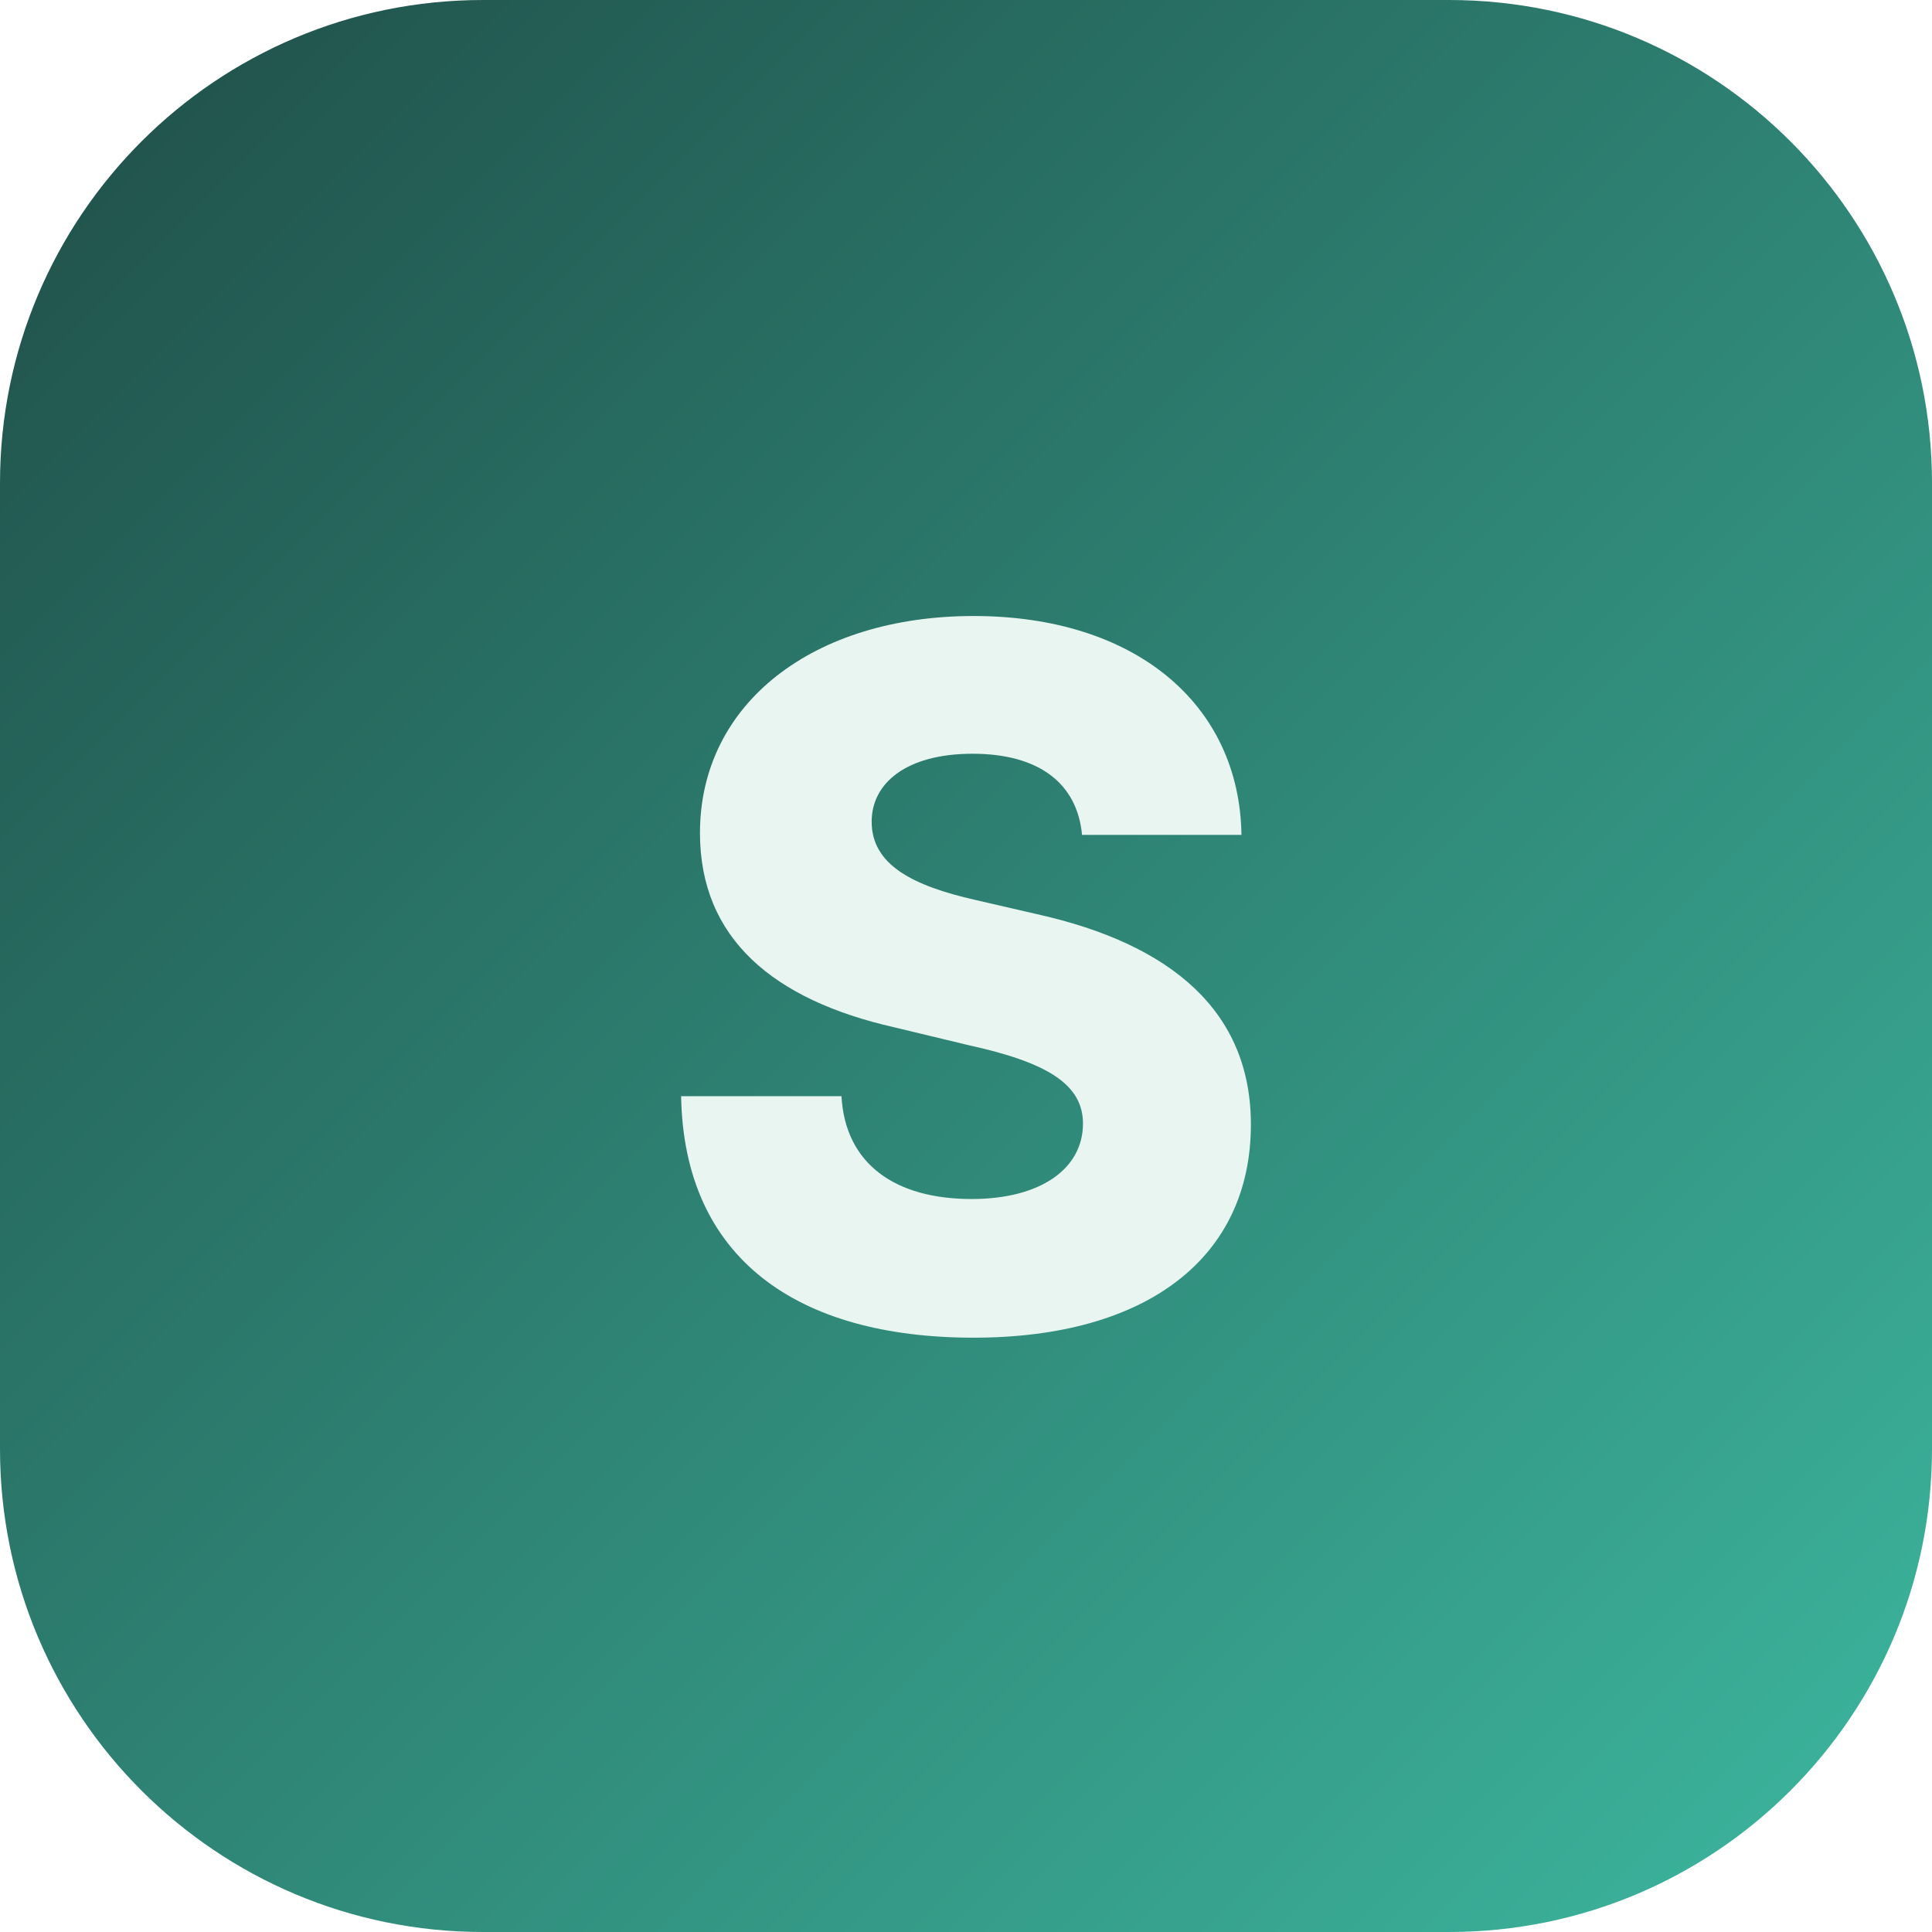
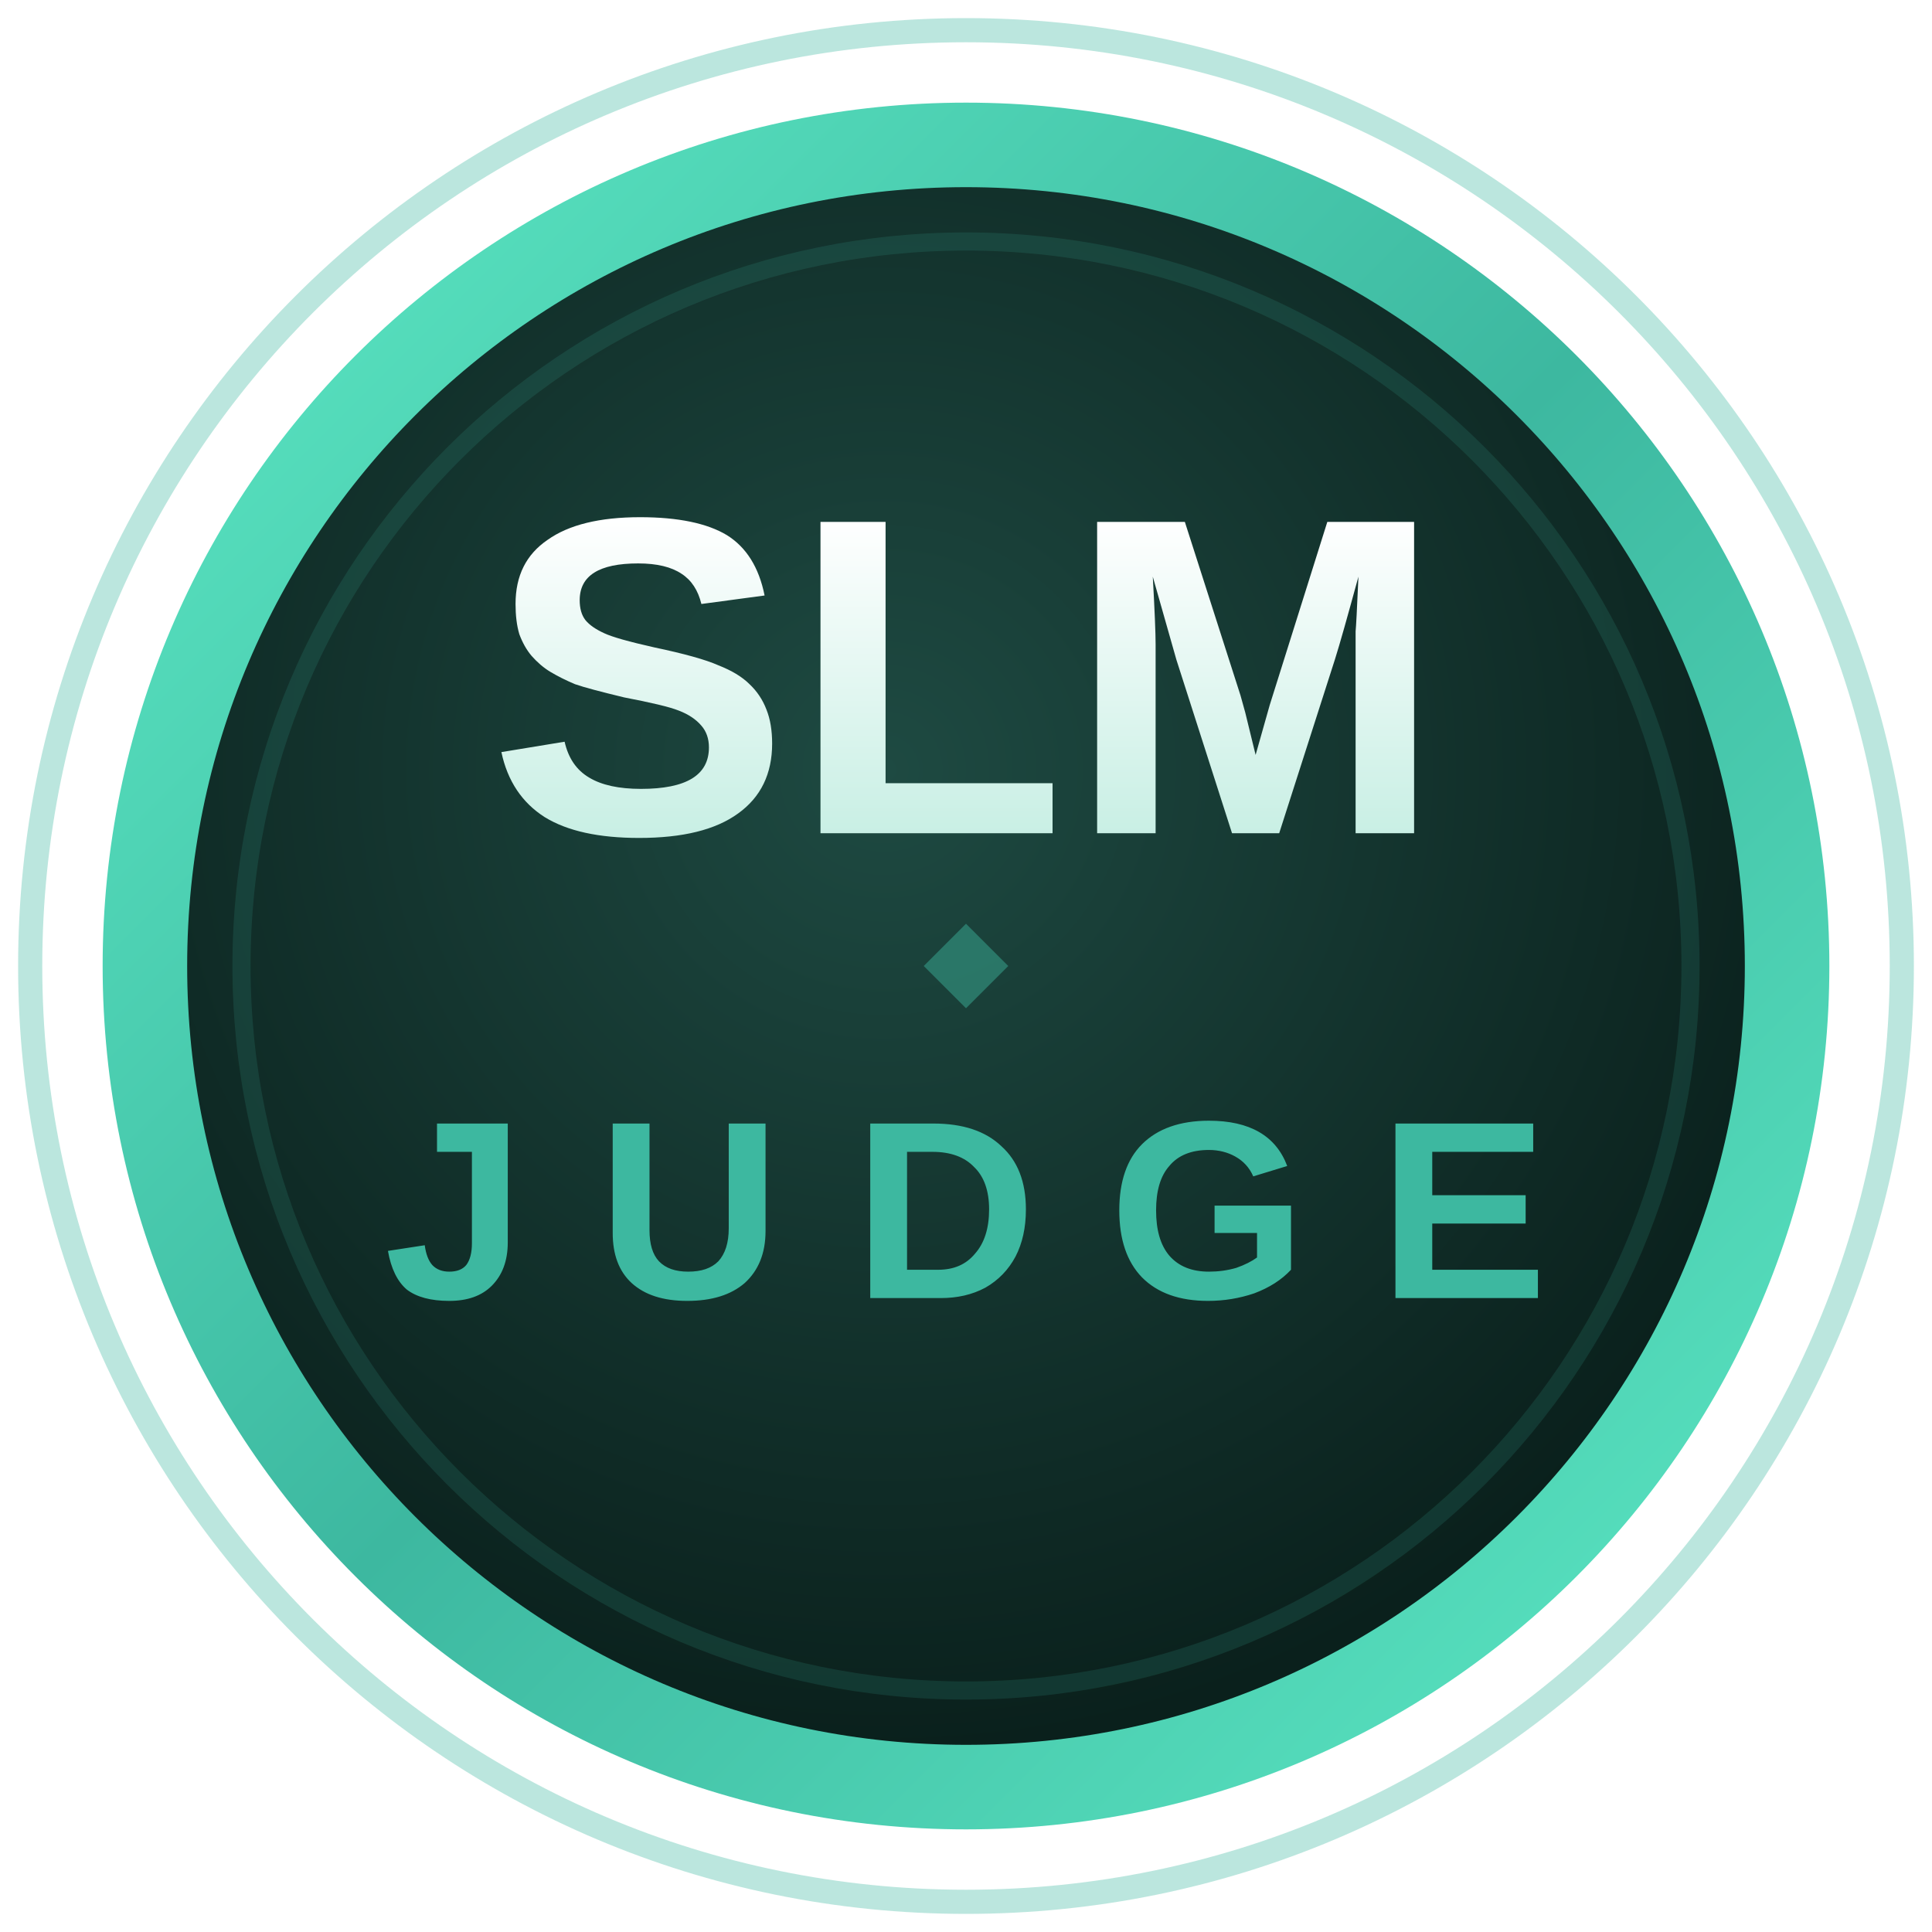
<svg xmlns="http://www.w3.org/2000/svg" viewBox="0 0 32 32">
  <defs>
-     <linearGradient id="g" x1="0" y1="0" x2="1" y2="1">
-       <stop offset="0%" stop-color="#1f4d47" />
-       <stop offset="100%" stop-color="#3db8a0" />
+     <radialGradient id="dome" cx="0.45" cy="0.38" r="0.6">
+       <stop offset="0%" stop-color="#1e4a42" />
+       <stop offset="100%" stop-color="#0a201c" />
+     </radialGradient>
+     <linearGradient id="ring" x1="0" y1="0" x2="1" y2="1">
+       <stop offset="0%" stop-color="#5ce8c4" />
+       <stop offset="50%" stop-color="#3db8a0" />
+       <stop offset="100%" stop-color="#5ce8c4" />
+     </linearGradient>
+     <linearGradient id="txt" x1="0" y1="0" x2="0" y2="1">
+       <stop offset="0%" stop-color="#ffffff" />
+       <stop offset="100%" stop-color="#c8efe4" />
+     </linearGradient>
+     <linearGradient id="sep" x1="0" y1="0" x2="1" y2="0">
+       <stop offset="0%" stop-color="#3db8a0" stop-opacity="0" />
+       <stop offset="30%" stop-color="#3db8a0" stop-opacity="0.6" />
+       <stop offset="70%" stop-color="#3db8a0" stop-opacity="0.6" />
+       <stop offset="100%" stop-color="#3db8a0" stop-opacity="0" />
    </linearGradient>
  </defs>
-   <rect width="32" height="32" rx="8" fill="url(#g)" />
-   <text x="16" y="22" text-anchor="middle" font-family="Inter,sans-serif" font-size="16" font-weight="800" fill="#e8f5f0">S</text>
+   <circle cx="16" cy="16" r="15.5" fill="none" stroke="#3db8a0" stroke-width="0.4" opacity="0.35" />
+   <circle cx="16" cy="16" r="13.6" fill="url(#dome)" stroke="url(#ring)" stroke-width="1.4" />
+   <circle cx="16" cy="16" r="12" fill="none" stroke="#3db8a0" stroke-width="0.3" opacity="0.15" />
+   <text x="16" y="13.8" text-anchor="middle" font-family="'Helvetica Neue','Arial Black',Arial,sans-serif" font-size="7.5" font-weight="900" fill="url(#txt)">SLM</text>
+   <line x1="8" y1="16" x2="24" y2="16" stroke="url(#sep)" stroke-width="0.5" />
+   <polygon points="16,15.3 16.7,16 16,16.7 15.3,16" fill="#3db8a0" opacity="0.45" />
+   <text x="16" y="21.5" text-anchor="middle" font-family="'Helvetica Neue',Arial,sans-serif" font-size="4.2" font-weight="700" letter-spacing="1.2" fill="#3db8a0">JUDGE</text>
</svg>
